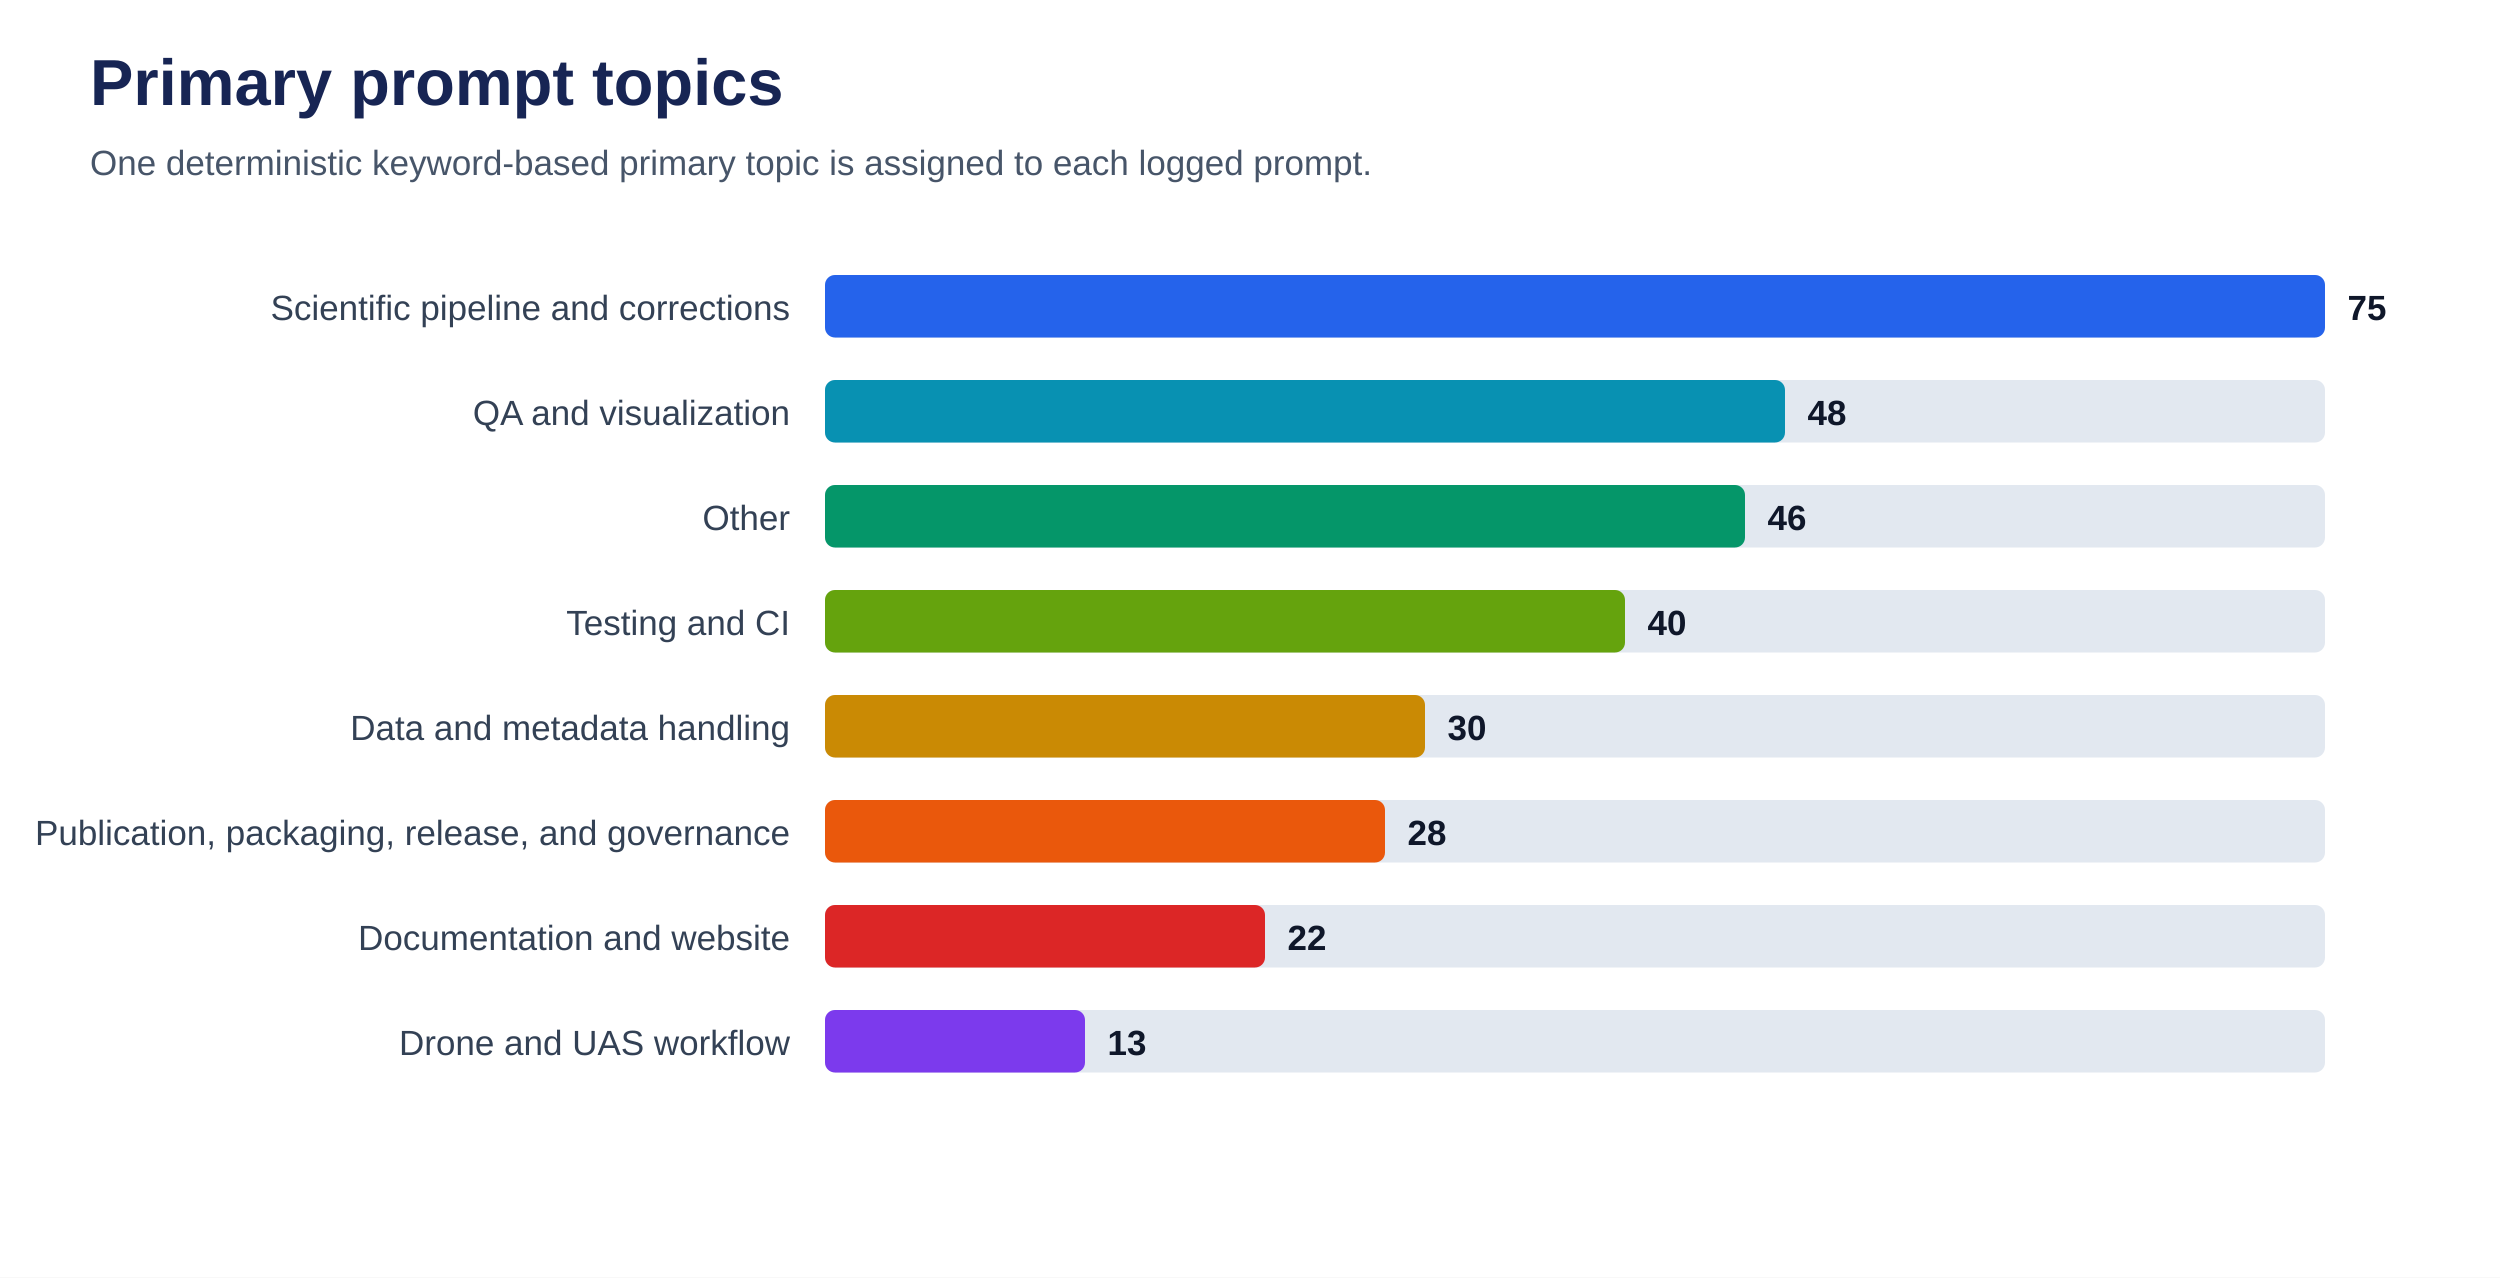
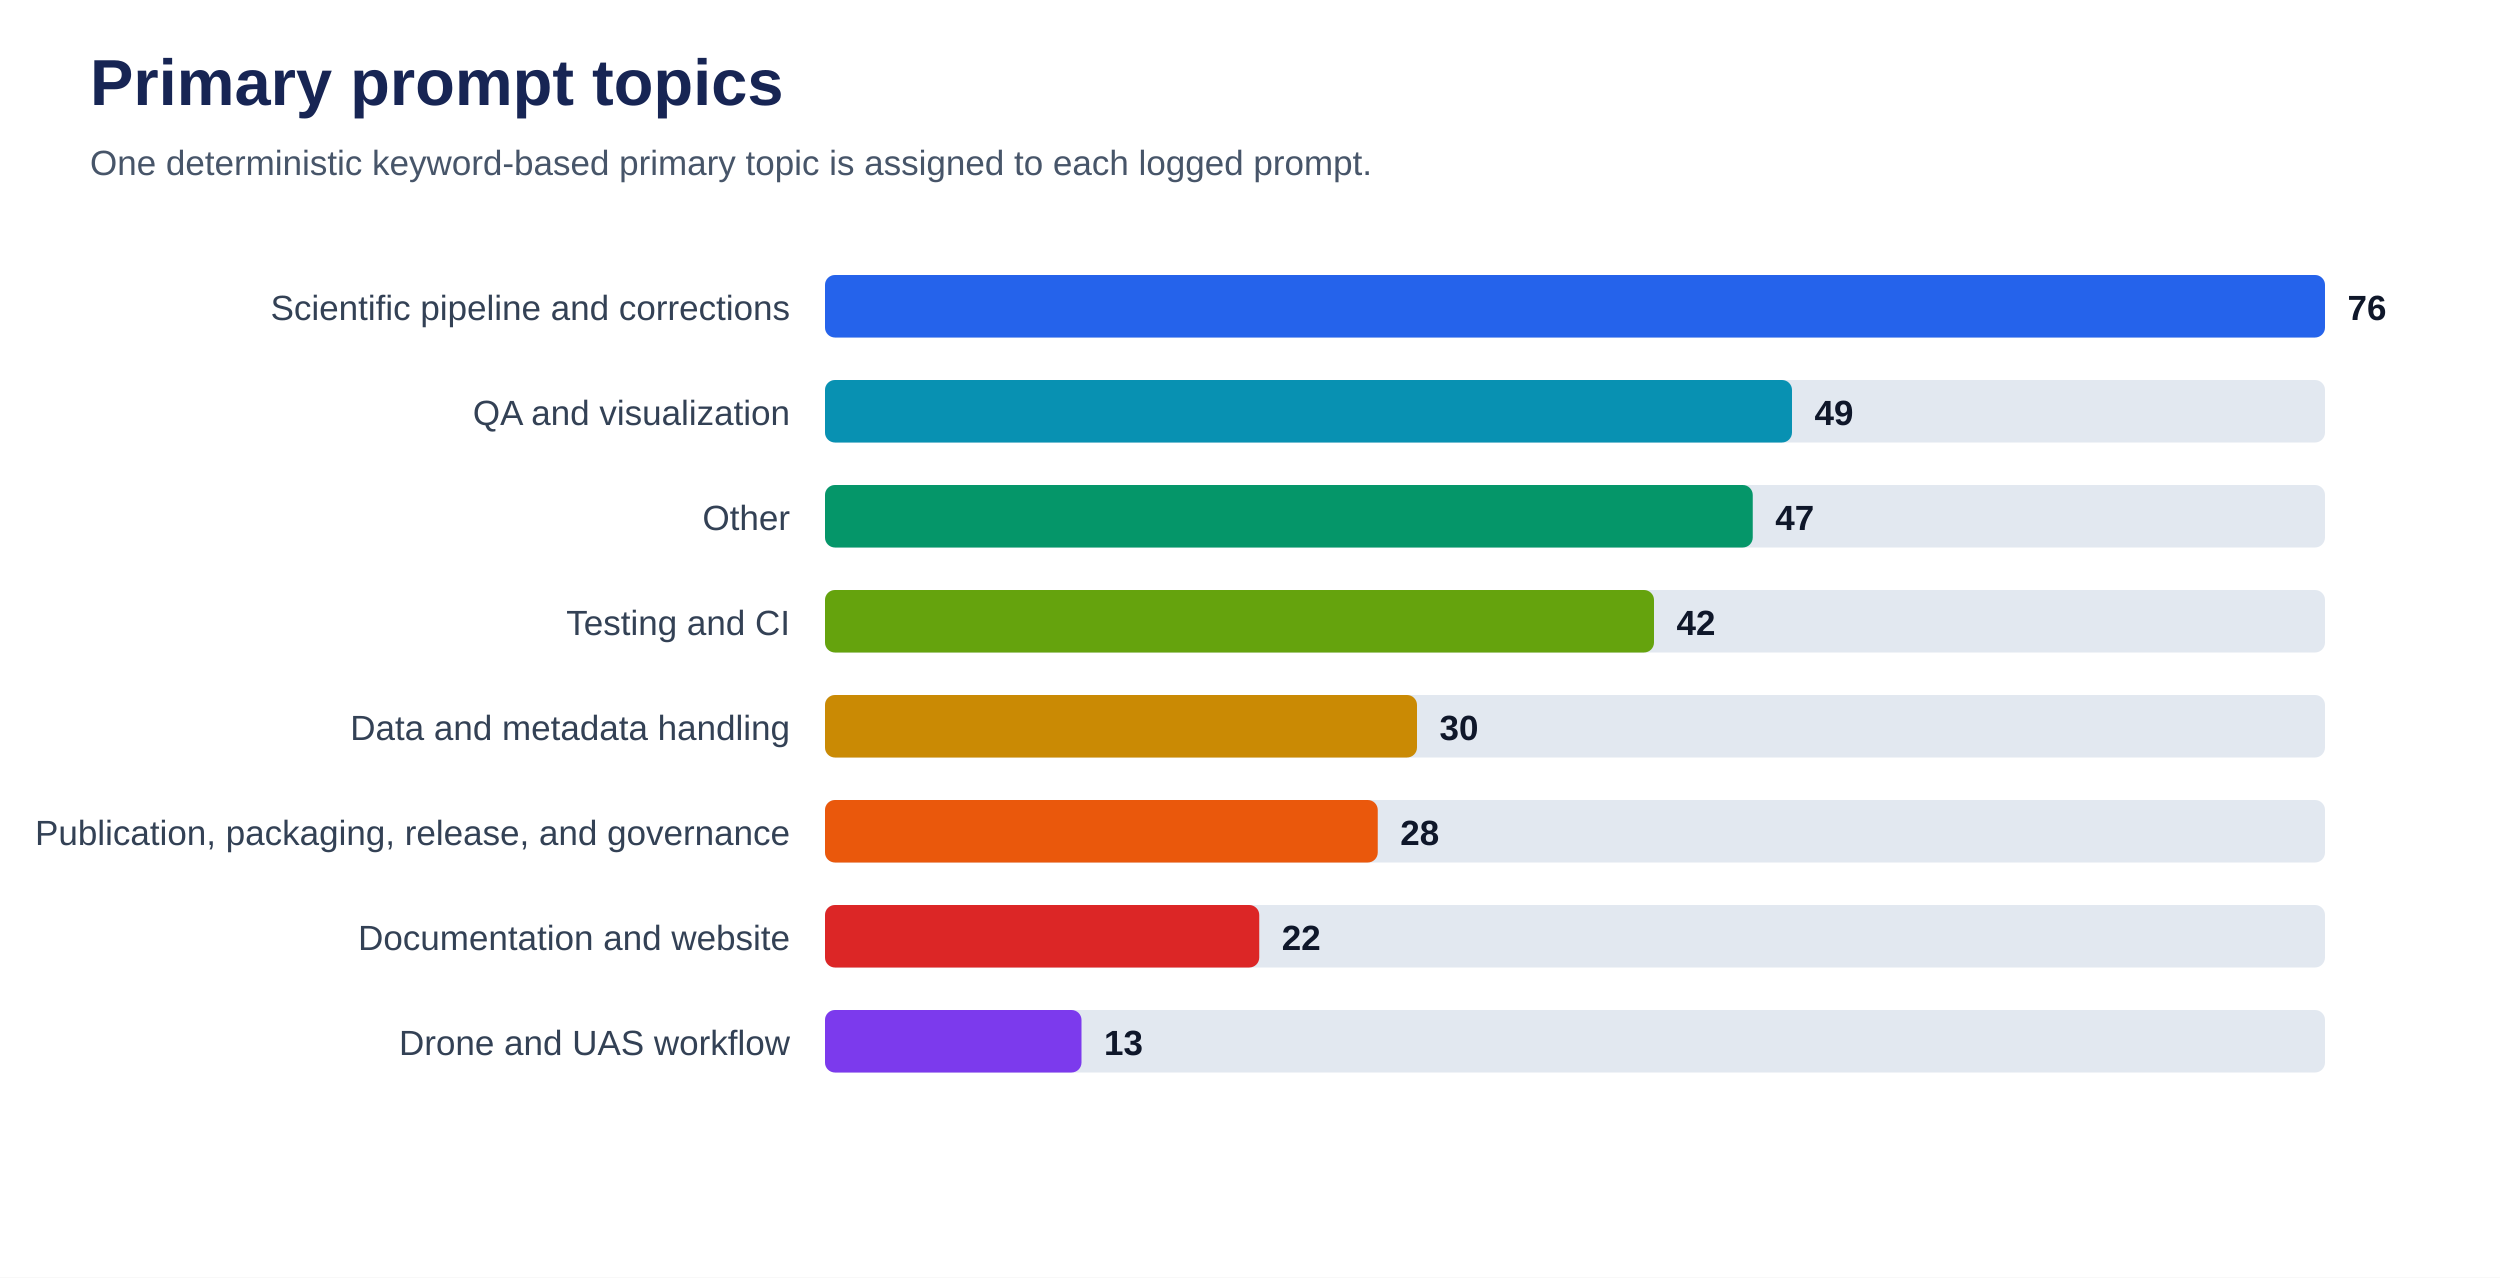
<svg xmlns="http://www.w3.org/2000/svg" viewBox="0 0 1000 511" role="img" aria-labelledby="title desc">
  <rect width="100%" height="100%" fill="#ffffff" />
  <text x="36" y="42" font-family="Arial, sans-serif" font-size="26" font-weight="700" fill="#172554">Primary prompt topics</text>
  <text x="36" y="70" font-family="Arial, sans-serif" font-size="14" fill="#475569">One deterministic keyword-based primary topic is assigned to each logged prompt.</text>
  <text x="316" y="128" text-anchor="end" font-family="Arial, sans-serif" font-size="14" fill="#334155">Scientific pipeline and corrections</text>
  <rect x="330" y="110" width="600" height="25" rx="4" fill="#e2e8f0" />
  <rect x="330" y="110" width="600.0" height="25" rx="4" fill="#2563eb" />
-   <text x="939.0" y="128" font-family="Arial, sans-serif" font-size="14" font-weight="700" fill="#0f172a">75</text>
+   <text x="939.0" y="128" font-family="Arial, sans-serif" font-size="14" font-weight="700" fill="#0f172a">76</text>
  <text x="316" y="170" text-anchor="end" font-family="Arial, sans-serif" font-size="14" fill="#334155">QA and visualization</text>
  <rect x="330" y="152" width="600" height="25" rx="4" fill="#e2e8f0" />
-   <rect x="330" y="152" width="384.0" height="25" rx="4" fill="#0891b2" />
-   <text x="723.0" y="170" font-family="Arial, sans-serif" font-size="14" font-weight="700" fill="#0f172a">48</text>
+   <rect x="330" y="152" width="386.8" height="25" rx="4" fill="#0891b2" />
+   <text x="725.8" y="170" font-family="Arial, sans-serif" font-size="14" font-weight="700" fill="#0f172a">49</text>
  <text x="316" y="212" text-anchor="end" font-family="Arial, sans-serif" font-size="14" fill="#334155">Other</text>
  <rect x="330" y="194" width="600" height="25" rx="4" fill="#e2e8f0" />
-   <rect x="330" y="194" width="368.0" height="25" rx="4" fill="#059669" />
-   <text x="707.0" y="212" font-family="Arial, sans-serif" font-size="14" font-weight="700" fill="#0f172a">46</text>
+   <rect x="330" y="194" width="371.1" height="25" rx="4" fill="#059669" />
+   <text x="710.1" y="212" font-family="Arial, sans-serif" font-size="14" font-weight="700" fill="#0f172a">47</text>
  <text x="316" y="254" text-anchor="end" font-family="Arial, sans-serif" font-size="14" fill="#334155">Testing and CI</text>
  <rect x="330" y="236" width="600" height="25" rx="4" fill="#e2e8f0" />
-   <rect x="330" y="236" width="320.0" height="25" rx="4" fill="#65a30d" />
-   <text x="659.0" y="254" font-family="Arial, sans-serif" font-size="14" font-weight="700" fill="#0f172a">40</text>
+   <rect x="330" y="236" width="331.6" height="25" rx="4" fill="#65a30d" />
+   <text x="670.6" y="254" font-family="Arial, sans-serif" font-size="14" font-weight="700" fill="#0f172a">42</text>
  <text x="316" y="296" text-anchor="end" font-family="Arial, sans-serif" font-size="14" fill="#334155">Data and metadata handling</text>
  <rect x="330" y="278" width="600" height="25" rx="4" fill="#e2e8f0" />
-   <rect x="330" y="278" width="240.0" height="25" rx="4" fill="#ca8a04" />
-   <text x="579.0" y="296" font-family="Arial, sans-serif" font-size="14" font-weight="700" fill="#0f172a">30</text>
+   <rect x="330" y="278" width="236.8" height="25" rx="4" fill="#ca8a04" />
+   <text x="575.8" y="296" font-family="Arial, sans-serif" font-size="14" font-weight="700" fill="#0f172a">30</text>
  <text x="316" y="338" text-anchor="end" font-family="Arial, sans-serif" font-size="14" fill="#334155">Publication, packaging, release, and governance</text>
  <rect x="330" y="320" width="600" height="25" rx="4" fill="#e2e8f0" />
-   <rect x="330" y="320" width="224.0" height="25" rx="4" fill="#ea580c" />
-   <text x="563.0" y="338" font-family="Arial, sans-serif" font-size="14" font-weight="700" fill="#0f172a">28</text>
+   <rect x="330" y="320" width="221.1" height="25" rx="4" fill="#ea580c" />
+   <text x="560.1" y="338" font-family="Arial, sans-serif" font-size="14" font-weight="700" fill="#0f172a">28</text>
  <text x="316" y="380" text-anchor="end" font-family="Arial, sans-serif" font-size="14" fill="#334155">Documentation and website</text>
  <rect x="330" y="362" width="600" height="25" rx="4" fill="#e2e8f0" />
-   <rect x="330" y="362" width="176.0" height="25" rx="4" fill="#dc2626" />
-   <text x="515.0" y="380" font-family="Arial, sans-serif" font-size="14" font-weight="700" fill="#0f172a">22</text>
+   <rect x="330" y="362" width="173.7" height="25" rx="4" fill="#dc2626" />
+   <text x="512.7" y="380" font-family="Arial, sans-serif" font-size="14" font-weight="700" fill="#0f172a">22</text>
  <text x="316" y="422" text-anchor="end" font-family="Arial, sans-serif" font-size="14" fill="#334155">Drone and UAS workflow</text>
  <rect x="330" y="404" width="600" height="25" rx="4" fill="#e2e8f0" />
-   <rect x="330" y="404" width="104.0" height="25" rx="4" fill="#7c3aed" />
-   <text x="443.0" y="422" font-family="Arial, sans-serif" font-size="14" font-weight="700" fill="#0f172a">13</text>
+   <rect x="330" y="404" width="102.6" height="25" rx="4" fill="#7c3aed" />
+   <text x="441.6" y="422" font-family="Arial, sans-serif" font-size="14" font-weight="700" fill="#0f172a">13</text>
</svg>
